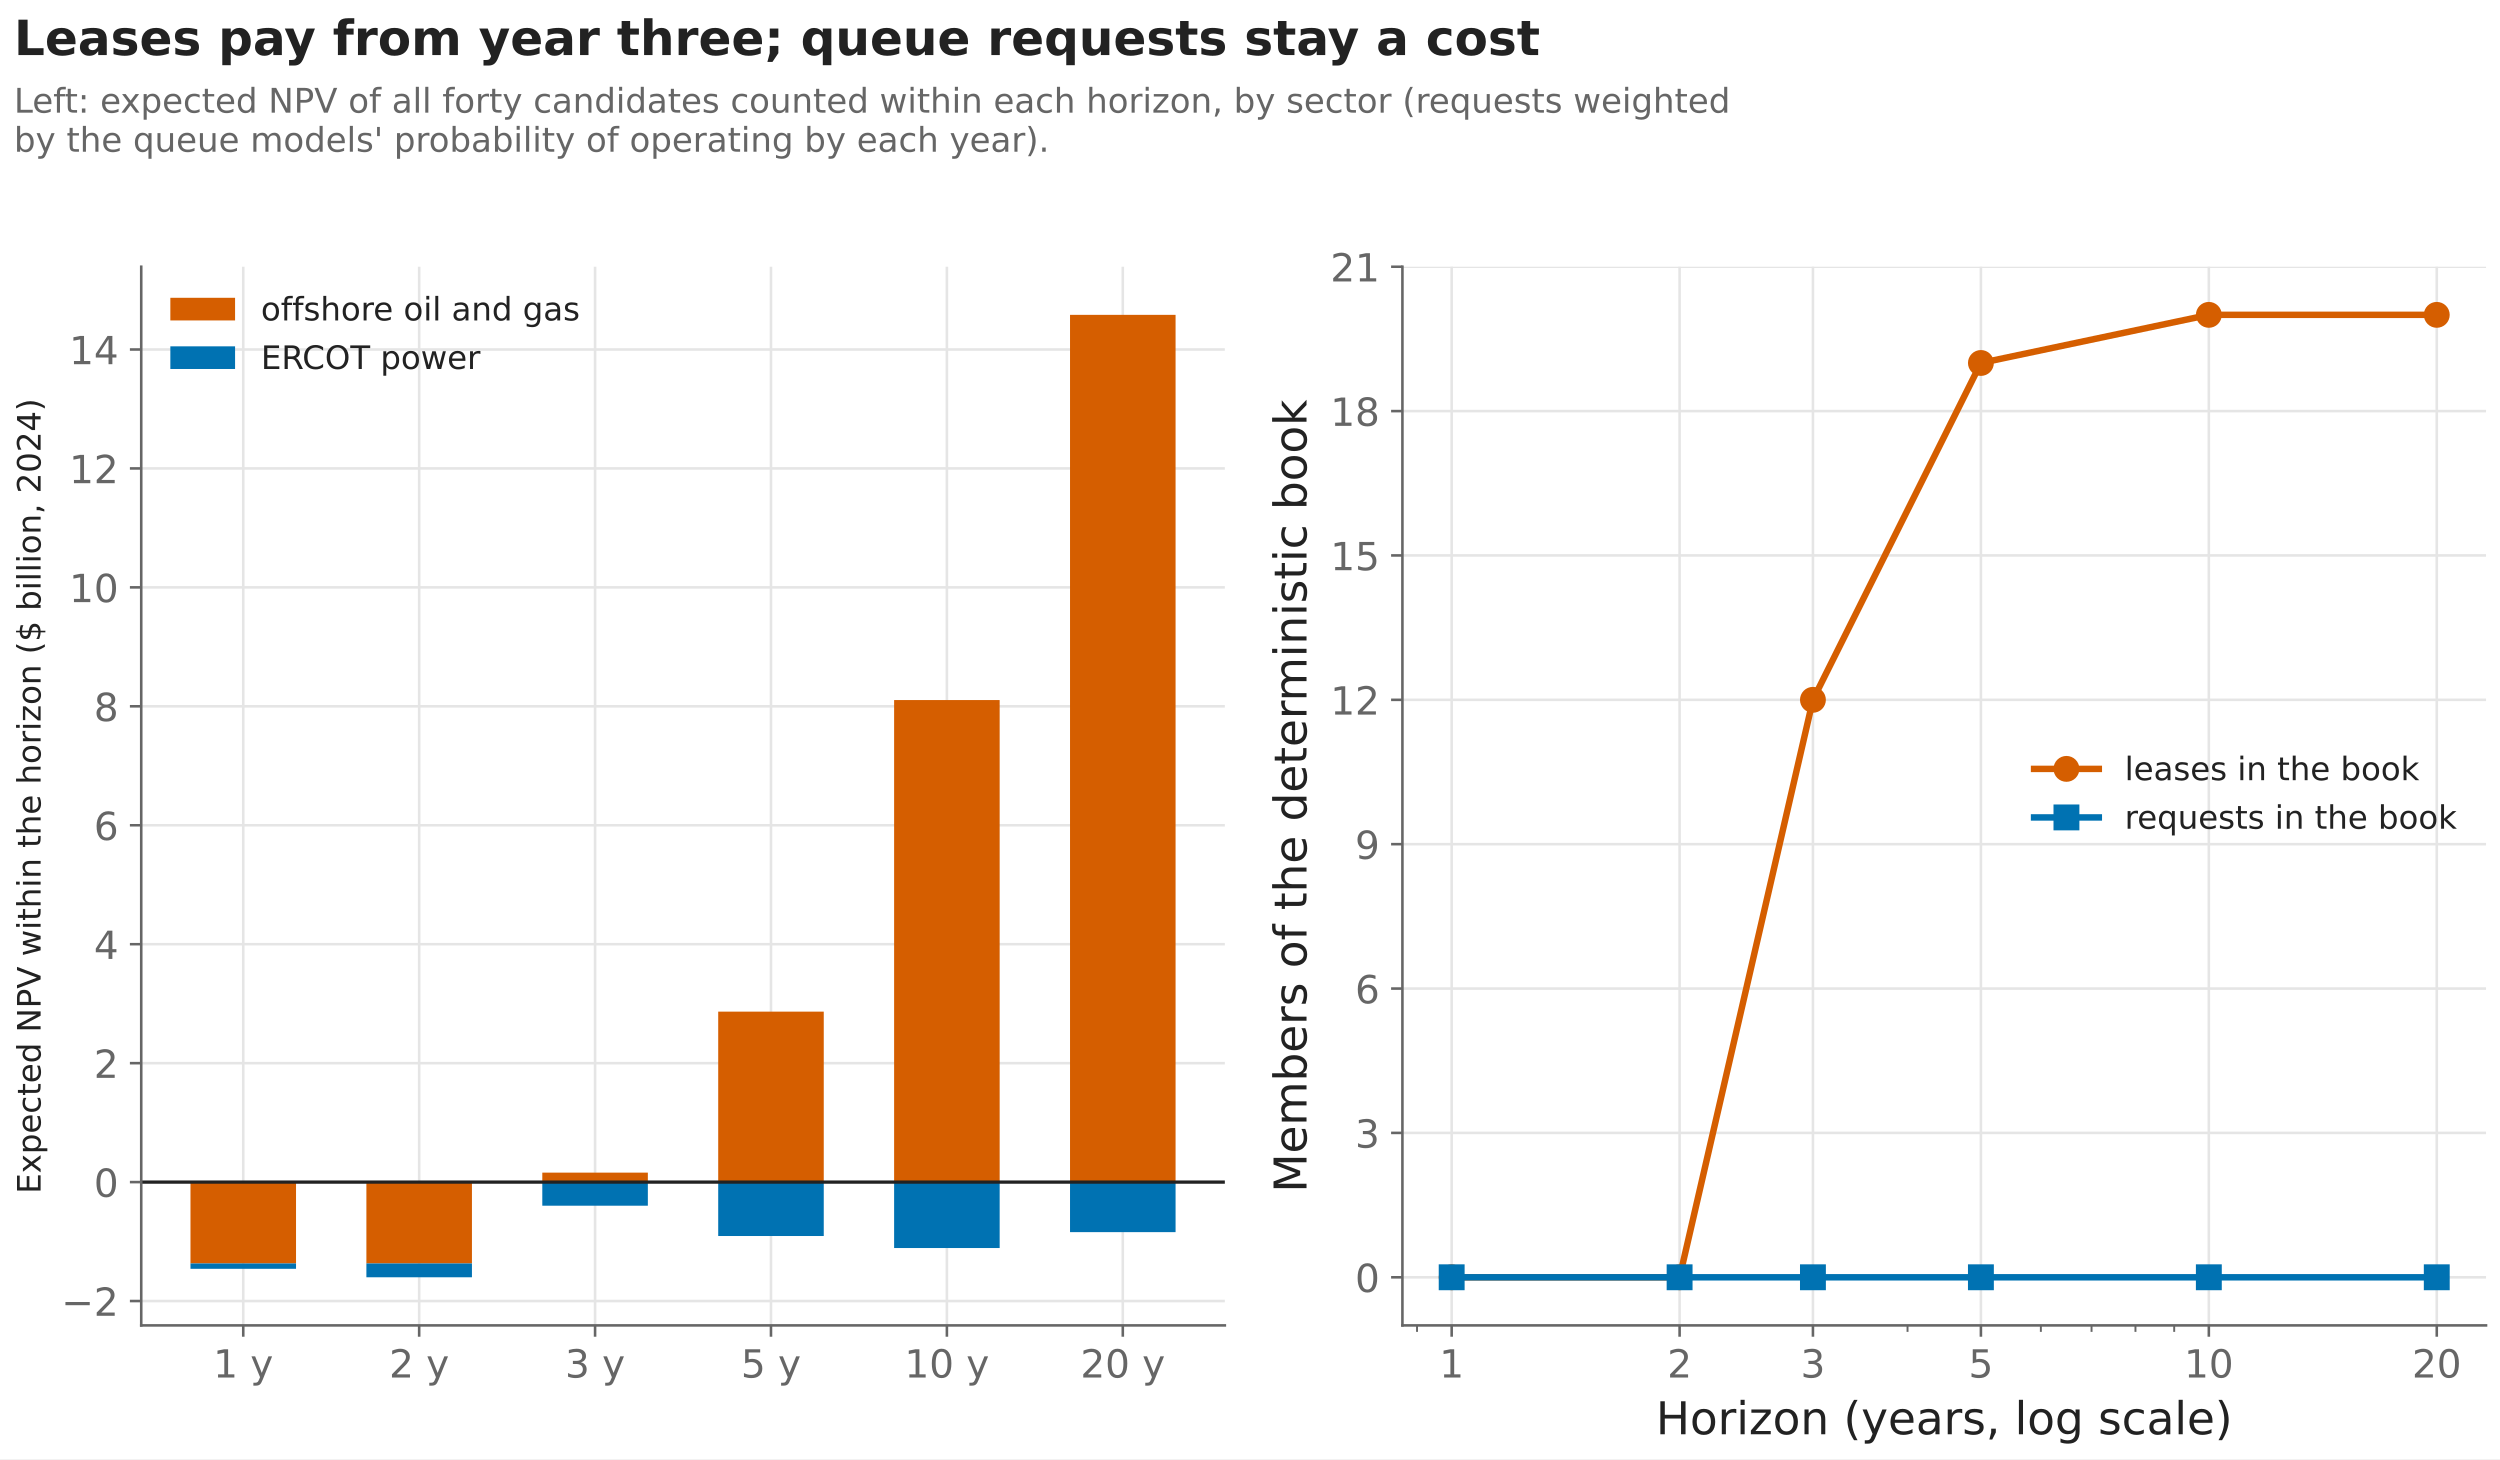
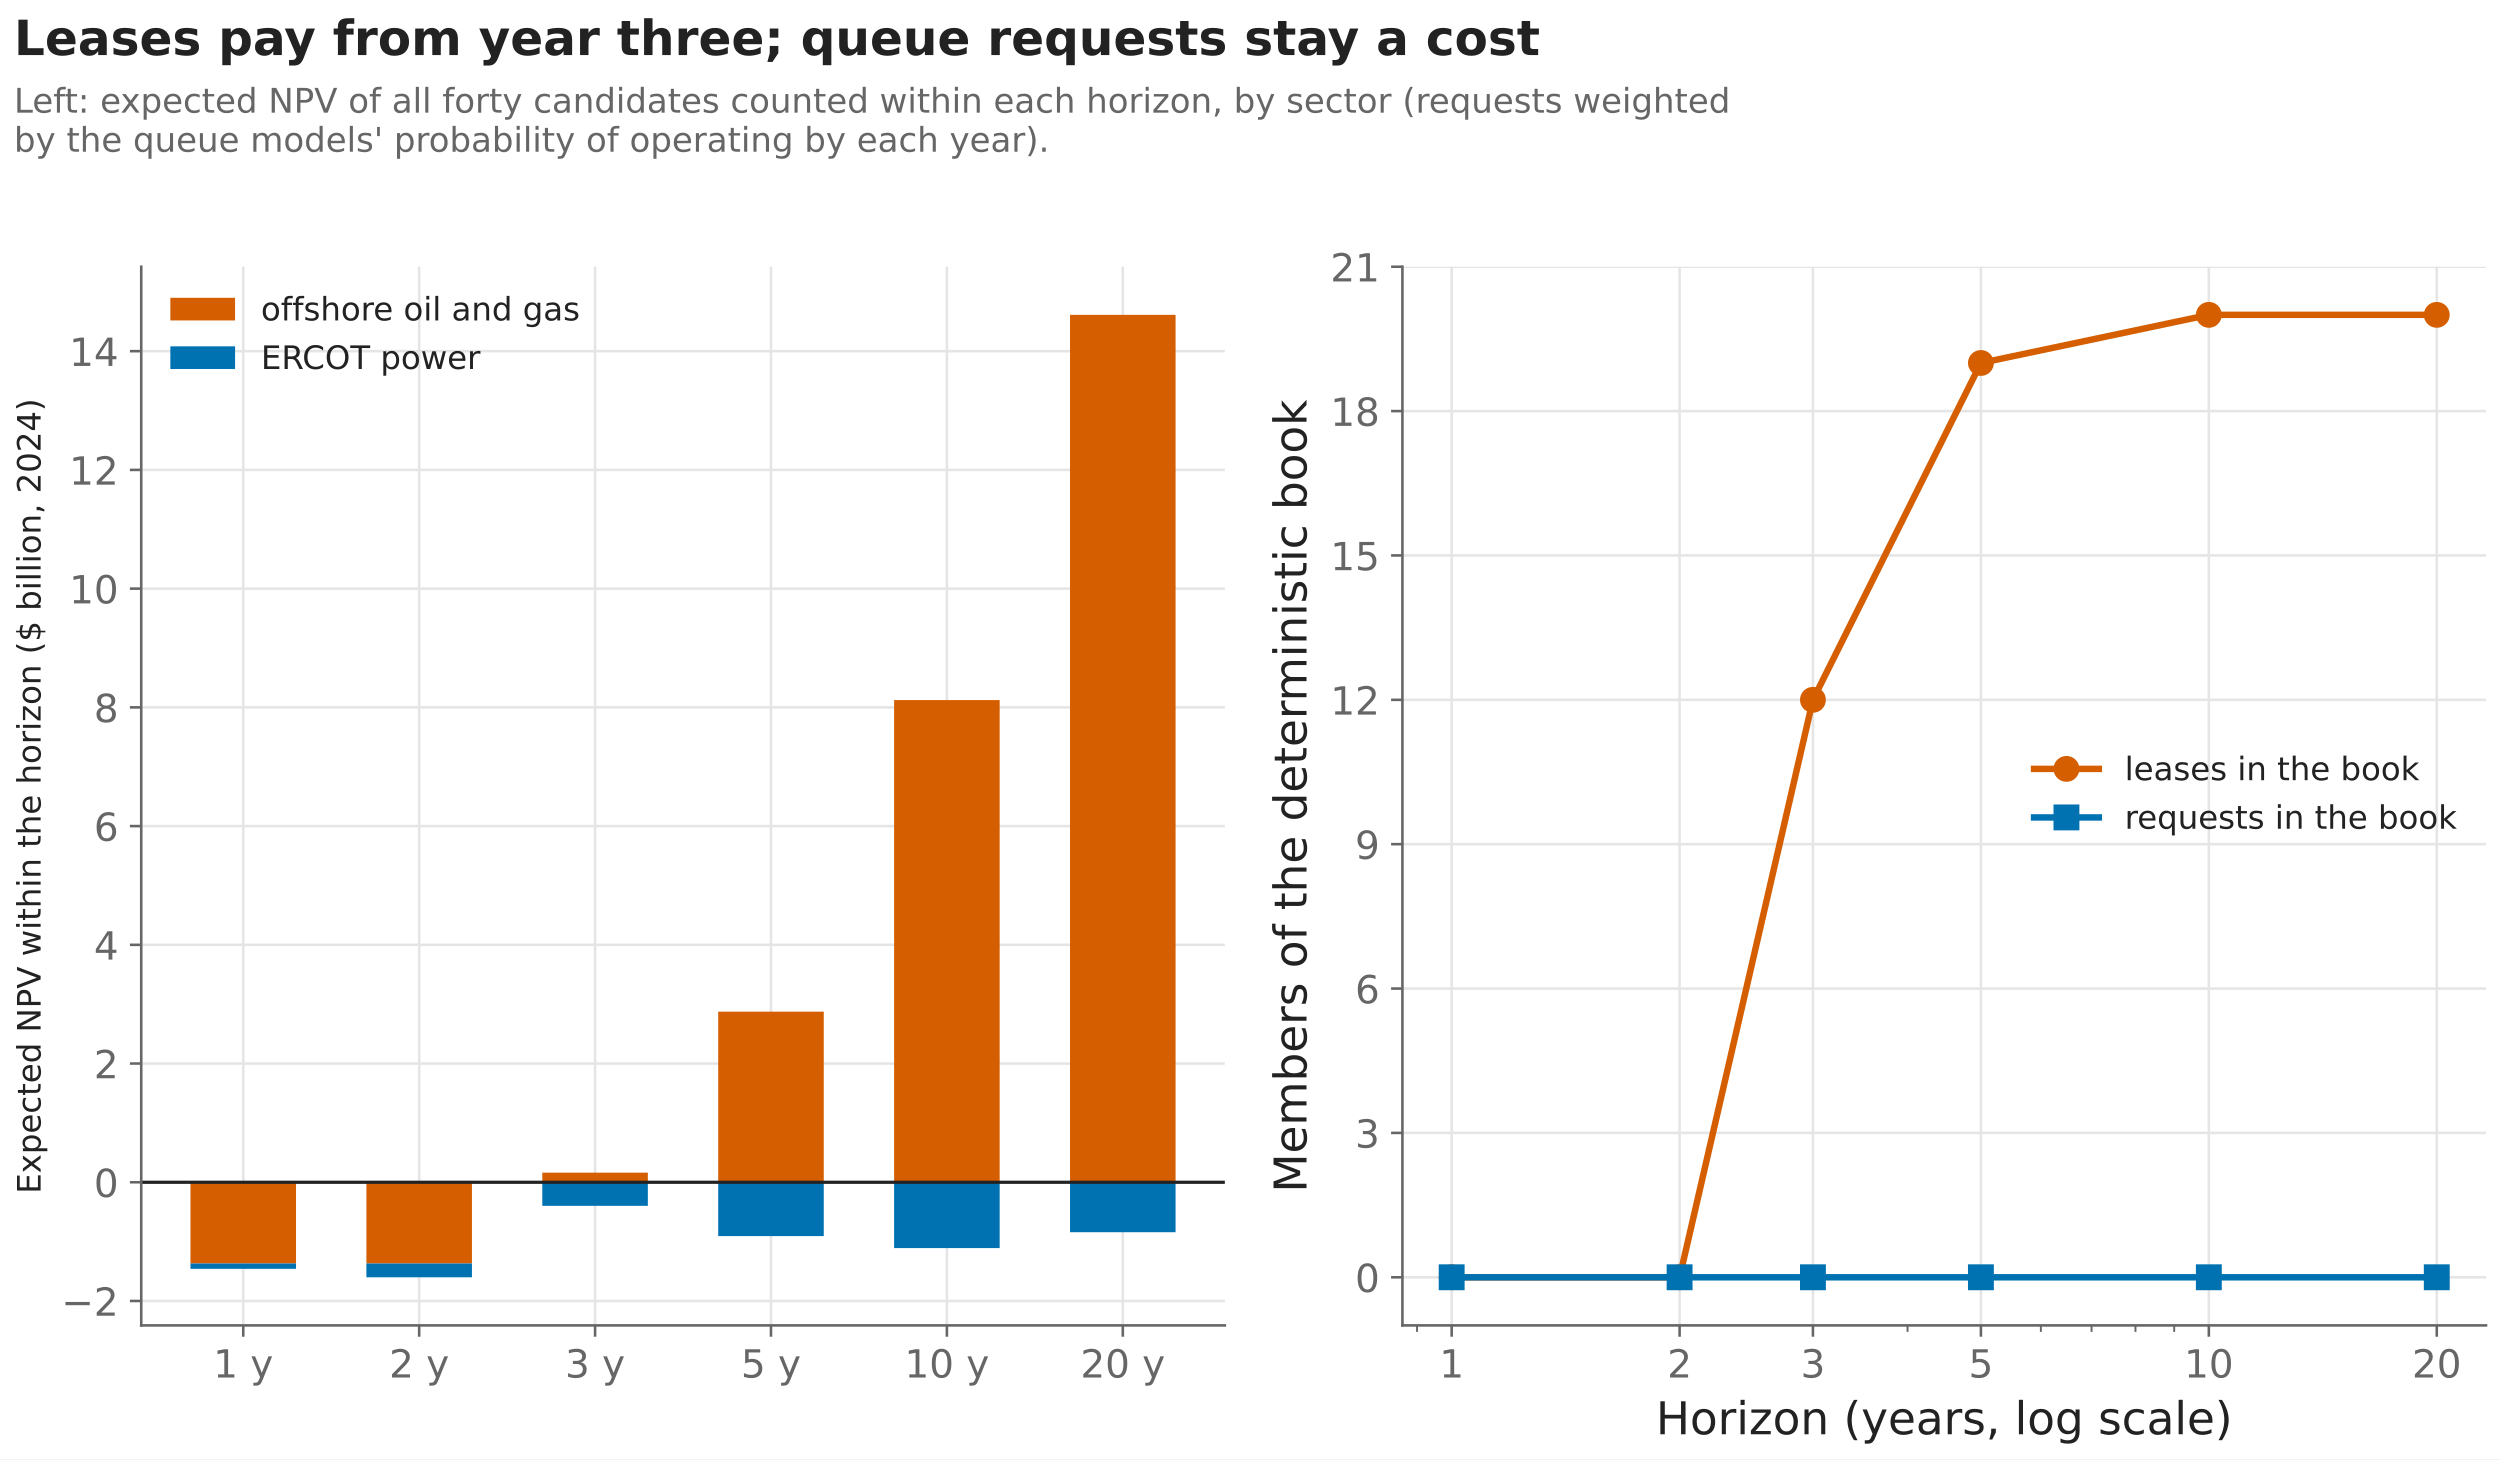
<svg xmlns="http://www.w3.org/2000/svg" xmlns:xlink="http://www.w3.org/1999/xlink" width="772.56pt" height="450.901pt" viewBox="0 0 772.56 450.901" version="1.1">
  <defs>
    <style type="text/css">*{stroke-linejoin: round; stroke-linecap: butt}</style>
  </defs>
  <g id="figure_1">
    <g id="patch_1">
      <path d="M 0 450.901  L 772.56 450.901  L 772.56 0  L 0 0  z " style="fill: #ffffff" />
    </g>
    <g id="axes_1">
      <g id="patch_2">
        <path d="M 43.642 409.58  L 378.501 409.58  L 378.501 82.427  L 43.642 82.427  z " style="fill: #ffffff" />
      </g>
      <g id="matplotlib.axis_1">
        <g id="xtick_1">
          <g id="line2d_1">
            <path d="M 75.171 409.58  L 75.171 82.427  " clip-path="url(#pcf51ca0c4a)" style="fill: none; stroke: #e5e5e5; stroke-width: 0.8; stroke-linecap: square" />
          </g>
          <g id="line2d_2">
            <defs>
              <path id="me00eba5936" d="M 0 0  L 0 3.5  " style="stroke: #666666; stroke-width: 0.8" />
            </defs>
            <g>
              <use xlink:href="#me00eba5936" x="75.171" y="409.58" style="fill: #666666; stroke: #666666; stroke-width: 0.8" />
            </g>
          </g>
          <g id="text_1">
            <text style="font-size: 12px; font-family: 'DejaVu Sans', 'Bitstream Vera Sans', 'Computer Modern Sans Serif', 'Lucida Grande', 'Verdana', 'Geneva', 'Lucid', 'Arial', 'Helvetica', 'Avant Garde', sans-serif; text-anchor: middle; fill: #666666" x="75.171" y="425.697" transform="rotate(-0 75.17126 425.6972)">1 y</text>
          </g>
        </g>
        <g id="xtick_2">
          <g id="line2d_3">
            <path d="M 129.531 409.58  L 129.531 82.427  " clip-path="url(#pcf51ca0c4a)" style="fill: none; stroke: #e5e5e5; stroke-width: 0.8; stroke-linecap: square" />
          </g>
          <g id="line2d_4">
            <g>
              <use xlink:href="#me00eba5936" x="129.531" y="409.58" style="fill: #666666; stroke: #666666; stroke-width: 0.8" />
            </g>
          </g>
          <g id="text_2">
            <text style="font-size: 12px; font-family: 'DejaVu Sans', 'Bitstream Vera Sans', 'Computer Modern Sans Serif', 'Lucida Grande', 'Verdana', 'Geneva', 'Lucid', 'Arial', 'Helvetica', 'Avant Garde', sans-serif; text-anchor: middle; fill: #666666" x="129.531" y="425.697" transform="rotate(-0 129.5315 425.6972)">2 y</text>
          </g>
        </g>
        <g id="xtick_3">
          <g id="line2d_5">
            <path d="M 183.892 409.58  L 183.892 82.427  " clip-path="url(#pcf51ca0c4a)" style="fill: none; stroke: #e5e5e5; stroke-width: 0.8; stroke-linecap: square" />
          </g>
          <g id="line2d_6">
            <g>
              <use xlink:href="#me00eba5936" x="183.892" y="409.58" style="fill: #666666; stroke: #666666; stroke-width: 0.8" />
            </g>
          </g>
          <g id="text_3">
            <text style="font-size: 12px; font-family: 'DejaVu Sans', 'Bitstream Vera Sans', 'Computer Modern Sans Serif', 'Lucida Grande', 'Verdana', 'Geneva', 'Lucid', 'Arial', 'Helvetica', 'Avant Garde', sans-serif; text-anchor: middle; fill: #666666" x="183.892" y="425.697" transform="rotate(-0 183.8917 425.6972)">3 y</text>
          </g>
        </g>
        <g id="xtick_4">
          <g id="line2d_7">
            <path d="M 238.252 409.58  L 238.252 82.427  " clip-path="url(#pcf51ca0c4a)" style="fill: none; stroke: #e5e5e5; stroke-width: 0.8; stroke-linecap: square" />
          </g>
          <g id="line2d_8">
            <g>
              <use xlink:href="#me00eba5936" x="238.252" y="409.58" style="fill: #666666; stroke: #666666; stroke-width: 0.8" />
            </g>
          </g>
          <g id="text_4">
            <text style="font-size: 12px; font-family: 'DejaVu Sans', 'Bitstream Vera Sans', 'Computer Modern Sans Serif', 'Lucida Grande', 'Verdana', 'Geneva', 'Lucid', 'Arial', 'Helvetica', 'Avant Garde', sans-serif; text-anchor: middle; fill: #666666" x="238.252" y="425.697" transform="rotate(-0 238.2519 425.6972)">5 y</text>
          </g>
        </g>
        <g id="xtick_5">
          <g id="line2d_9">
            <path d="M 292.612 409.58  L 292.612 82.427  " clip-path="url(#pcf51ca0c4a)" style="fill: none; stroke: #e5e5e5; stroke-width: 0.8; stroke-linecap: square" />
          </g>
          <g id="line2d_10">
            <g>
              <use xlink:href="#me00eba5936" x="292.612" y="409.58" style="fill: #666666; stroke: #666666; stroke-width: 0.8" />
            </g>
          </g>
          <g id="text_5">
            <text style="font-size: 12px; font-family: 'DejaVu Sans', 'Bitstream Vera Sans', 'Computer Modern Sans Serif', 'Lucida Grande', 'Verdana', 'Geneva', 'Lucid', 'Arial', 'Helvetica', 'Avant Garde', sans-serif; text-anchor: middle; fill: #666666" x="292.612" y="425.697" transform="rotate(-0 292.6121 425.6972)">10 y</text>
          </g>
        </g>
        <g id="xtick_6">
          <g id="line2d_11">
            <path d="M 346.972 409.58  L 346.972 82.427  " clip-path="url(#pcf51ca0c4a)" style="fill: none; stroke: #e5e5e5; stroke-width: 0.8; stroke-linecap: square" />
          </g>
          <g id="line2d_12">
            <g>
              <use xlink:href="#me00eba5936" x="346.972" y="409.58" style="fill: #666666; stroke: #666666; stroke-width: 0.8" />
            </g>
          </g>
          <g id="text_6">
            <text style="font-size: 12px; font-family: 'DejaVu Sans', 'Bitstream Vera Sans', 'Computer Modern Sans Serif', 'Lucida Grande', 'Verdana', 'Geneva', 'Lucid', 'Arial', 'Helvetica', 'Avant Garde', sans-serif; text-anchor: middle; fill: #666666" x="346.972" y="425.697" transform="rotate(-0 346.9723 425.6972)">20 y</text>
          </g>
        </g>
      </g>
      <g id="matplotlib.axis_2">
        <g id="ytick_1">
          <g id="line2d_13">
-             <path d="M 43.642 402.052  L 378.501 402.052  " clip-path="url(#pcf51ca0c4a)" style="fill: none; stroke: #e5e5e5; stroke-width: 0.8; stroke-linecap: square" />
+             <path d="M 43.642 402.038  L 378.501 402.038  " clip-path="url(#pcf51ca0c4a)" style="fill: none; stroke: #e5e5e5; stroke-width: 0.8; stroke-linecap: square" />
          </g>
          <g id="line2d_14">
            <defs>
              <path id="mce5acbc380" d="M 0 0  L -3.5 0  " style="stroke: #666666; stroke-width: 0.8" />
            </defs>
            <g>
-               <use xlink:href="#mce5acbc380" x="43.642" y="402.052" style="fill: #666666; stroke: #666666; stroke-width: 0.8" />
+               <use xlink:href="#mce5acbc380" x="43.642" y="402.038" style="fill: #666666; stroke: #666666; stroke-width: 0.8" />
            </g>
          </g>
          <g id="text_7">
-             <text style="font-size: 12px; font-family: 'DejaVu Sans', 'Bitstream Vera Sans', 'Computer Modern Sans Serif', 'Lucida Grande', 'Verdana', 'Geneva', 'Lucid', 'Arial', 'Helvetica', 'Avant Garde', sans-serif; text-anchor: end; fill: #666666" x="36.642" y="406.61" transform="rotate(-0 36.64234 406.6103)">−2</text>
+             <text style="font-size: 12px; font-family: 'DejaVu Sans', 'Bitstream Vera Sans', 'Computer Modern Sans Serif', 'Lucida Grande', 'Verdana', 'Geneva', 'Lucid', 'Arial', 'Helvetica', 'Avant Garde', sans-serif; text-anchor: end; fill: #666666" x="36.642" y="406.597" transform="rotate(-0 36.64234 406.5969)">−2</text>
          </g>
        </g>
        <g id="ytick_2">
          <g id="line2d_15">
-             <path d="M 43.642 365.295  L 378.501 365.295  " clip-path="url(#pcf51ca0c4a)" style="fill: none; stroke: #e5e5e5; stroke-width: 0.8; stroke-linecap: square" />
+             <path d="M 43.642 365.349  L 378.501 365.349  " clip-path="url(#pcf51ca0c4a)" style="fill: none; stroke: #e5e5e5; stroke-width: 0.8; stroke-linecap: square" />
          </g>
          <g id="line2d_16">
            <g>
-               <use xlink:href="#mce5acbc380" x="43.642" y="365.295" style="fill: #666666; stroke: #666666; stroke-width: 0.8" />
+               <use xlink:href="#mce5acbc380" x="43.642" y="365.349" style="fill: #666666; stroke: #666666; stroke-width: 0.8" />
            </g>
          </g>
          <g id="text_8">
-             <text style="font-size: 12px; font-family: 'DejaVu Sans', 'Bitstream Vera Sans', 'Computer Modern Sans Serif', 'Lucida Grande', 'Verdana', 'Geneva', 'Lucid', 'Arial', 'Helvetica', 'Avant Garde', sans-serif; text-anchor: end; fill: #666666" x="36.642" y="369.854" transform="rotate(-0 36.64234 369.8538)">0</text>
+             <text style="font-size: 12px; font-family: 'DejaVu Sans', 'Bitstream Vera Sans', 'Computer Modern Sans Serif', 'Lucida Grande', 'Verdana', 'Geneva', 'Lucid', 'Arial', 'Helvetica', 'Avant Garde', sans-serif; text-anchor: end; fill: #666666" x="36.642" y="369.907" transform="rotate(-0 36.64234 369.9073)">0</text>
          </g>
        </g>
        <g id="ytick_3">
          <g id="line2d_17">
-             <path d="M 43.642 328.539  L 378.501 328.539  " clip-path="url(#pcf51ca0c4a)" style="fill: none; stroke: #e5e5e5; stroke-width: 0.8; stroke-linecap: square" />
+             <path d="M 43.642 328.659  L 378.501 328.659  " clip-path="url(#pcf51ca0c4a)" style="fill: none; stroke: #e5e5e5; stroke-width: 0.8; stroke-linecap: square" />
          </g>
          <g id="line2d_18">
            <g>
-               <use xlink:href="#mce5acbc380" x="43.642" y="328.539" style="fill: #666666; stroke: #666666; stroke-width: 0.8" />
+               <use xlink:href="#mce5acbc380" x="43.642" y="328.659" style="fill: #666666; stroke: #666666; stroke-width: 0.8" />
            </g>
          </g>
          <g id="text_9">
-             <text style="font-size: 12px; font-family: 'DejaVu Sans', 'Bitstream Vera Sans', 'Computer Modern Sans Serif', 'Lucida Grande', 'Verdana', 'Geneva', 'Lucid', 'Arial', 'Helvetica', 'Avant Garde', sans-serif; text-anchor: end; fill: #666666" x="36.642" y="333.097" transform="rotate(-0 36.64234 333.0973)">2</text>
+             <text style="font-size: 12px; font-family: 'DejaVu Sans', 'Bitstream Vera Sans', 'Computer Modern Sans Serif', 'Lucida Grande', 'Verdana', 'Geneva', 'Lucid', 'Arial', 'Helvetica', 'Avant Garde', sans-serif; text-anchor: end; fill: #666666" x="36.642" y="333.218" transform="rotate(-0 36.64234 333.2177)">2</text>
          </g>
        </g>
        <g id="ytick_4">
          <g id="line2d_19">
-             <path d="M 43.642 291.782  L 378.501 291.782  " clip-path="url(#pcf51ca0c4a)" style="fill: none; stroke: #e5e5e5; stroke-width: 0.8; stroke-linecap: square" />
+             <path d="M 43.642 291.969  L 378.501 291.969  " clip-path="url(#pcf51ca0c4a)" style="fill: none; stroke: #e5e5e5; stroke-width: 0.8; stroke-linecap: square" />
          </g>
          <g id="line2d_20">
            <g>
-               <use xlink:href="#mce5acbc380" x="43.642" y="291.782" style="fill: #666666; stroke: #666666; stroke-width: 0.8" />
+               <use xlink:href="#mce5acbc380" x="43.642" y="291.969" style="fill: #666666; stroke: #666666; stroke-width: 0.8" />
            </g>
          </g>
          <g id="text_10">
-             <text style="font-size: 12px; font-family: 'DejaVu Sans', 'Bitstream Vera Sans', 'Computer Modern Sans Serif', 'Lucida Grande', 'Verdana', 'Geneva', 'Lucid', 'Arial', 'Helvetica', 'Avant Garde', sans-serif; text-anchor: end; fill: #666666" x="36.642" y="296.341" transform="rotate(-0 36.64234 296.3409)">4</text>
+             <text style="font-size: 12px; font-family: 'DejaVu Sans', 'Bitstream Vera Sans', 'Computer Modern Sans Serif', 'Lucida Grande', 'Verdana', 'Geneva', 'Lucid', 'Arial', 'Helvetica', 'Avant Garde', sans-serif; text-anchor: end; fill: #666666" x="36.642" y="296.528" transform="rotate(-0 36.64234 296.528)">4</text>
          </g>
        </g>
        <g id="ytick_5">
          <g id="line2d_21">
-             <path d="M 43.642 255.026  L 378.501 255.026  " clip-path="url(#pcf51ca0c4a)" style="fill: none; stroke: #e5e5e5; stroke-width: 0.8; stroke-linecap: square" />
+             <path d="M 43.642 255.28  L 378.501 255.28  " clip-path="url(#pcf51ca0c4a)" style="fill: none; stroke: #e5e5e5; stroke-width: 0.8; stroke-linecap: square" />
          </g>
          <g id="line2d_22">
            <g>
-               <use xlink:href="#mce5acbc380" x="43.642" y="255.026" style="fill: #666666; stroke: #666666; stroke-width: 0.8" />
+               <use xlink:href="#mce5acbc380" x="43.642" y="255.28" style="fill: #666666; stroke: #666666; stroke-width: 0.8" />
            </g>
          </g>
          <g id="text_11">
-             <text style="font-size: 12px; font-family: 'DejaVu Sans', 'Bitstream Vera Sans', 'Computer Modern Sans Serif', 'Lucida Grande', 'Verdana', 'Geneva', 'Lucid', 'Arial', 'Helvetica', 'Avant Garde', sans-serif; text-anchor: end; fill: #666666" x="36.642" y="259.584" transform="rotate(-0 36.64234 259.5844)">6</text>
+             <text style="font-size: 12px; font-family: 'DejaVu Sans', 'Bitstream Vera Sans', 'Computer Modern Sans Serif', 'Lucida Grande', 'Verdana', 'Geneva', 'Lucid', 'Arial', 'Helvetica', 'Avant Garde', sans-serif; text-anchor: end; fill: #666666" x="36.642" y="259.838" transform="rotate(-0 36.64234 259.8384)">6</text>
          </g>
        </g>
        <g id="ytick_6">
          <g id="line2d_23">
-             <path d="M 43.642 218.269  L 378.501 218.269  " clip-path="url(#pcf51ca0c4a)" style="fill: none; stroke: #e5e5e5; stroke-width: 0.8; stroke-linecap: square" />
+             <path d="M 43.642 218.59  L 378.501 218.59  " clip-path="url(#pcf51ca0c4a)" style="fill: none; stroke: #e5e5e5; stroke-width: 0.8; stroke-linecap: square" />
          </g>
          <g id="line2d_24">
            <g>
-               <use xlink:href="#mce5acbc380" x="43.642" y="218.269" style="fill: #666666; stroke: #666666; stroke-width: 0.8" />
+               <use xlink:href="#mce5acbc380" x="43.642" y="218.59" style="fill: #666666; stroke: #666666; stroke-width: 0.8" />
            </g>
          </g>
          <g id="text_12">
-             <text style="font-size: 12px; font-family: 'DejaVu Sans', 'Bitstream Vera Sans', 'Computer Modern Sans Serif', 'Lucida Grande', 'Verdana', 'Geneva', 'Lucid', 'Arial', 'Helvetica', 'Avant Garde', sans-serif; text-anchor: end; fill: #666666" x="36.642" y="222.828" transform="rotate(-0 36.64234 222.8279)">8</text>
+             <text style="font-size: 12px; font-family: 'DejaVu Sans', 'Bitstream Vera Sans', 'Computer Modern Sans Serif', 'Lucida Grande', 'Verdana', 'Geneva', 'Lucid', 'Arial', 'Helvetica', 'Avant Garde', sans-serif; text-anchor: end; fill: #666666" x="36.642" y="223.149" transform="rotate(-0 36.64234 223.1488)">8</text>
          </g>
        </g>
        <g id="ytick_7">
          <g id="line2d_25">
-             <path d="M 43.642 181.513  L 378.501 181.513  " clip-path="url(#pcf51ca0c4a)" style="fill: none; stroke: #e5e5e5; stroke-width: 0.8; stroke-linecap: square" />
+             <path d="M 43.642 181.901  L 378.501 181.901  " clip-path="url(#pcf51ca0c4a)" style="fill: none; stroke: #e5e5e5; stroke-width: 0.8; stroke-linecap: square" />
          </g>
          <g id="line2d_26">
            <g>
-               <use xlink:href="#mce5acbc380" x="43.642" y="181.513" style="fill: #666666; stroke: #666666; stroke-width: 0.8" />
+               <use xlink:href="#mce5acbc380" x="43.642" y="181.901" style="fill: #666666; stroke: #666666; stroke-width: 0.8" />
            </g>
          </g>
          <g id="text_13">
-             <text style="font-size: 12px; font-family: 'DejaVu Sans', 'Bitstream Vera Sans', 'Computer Modern Sans Serif', 'Lucida Grande', 'Verdana', 'Geneva', 'Lucid', 'Arial', 'Helvetica', 'Avant Garde', sans-serif; text-anchor: end; fill: #666666" x="36.642" y="186.071" transform="rotate(-0 36.64234 186.0714)">10</text>
+             <text style="font-size: 12px; font-family: 'DejaVu Sans', 'Bitstream Vera Sans', 'Computer Modern Sans Serif', 'Lucida Grande', 'Verdana', 'Geneva', 'Lucid', 'Arial', 'Helvetica', 'Avant Garde', sans-serif; text-anchor: end; fill: #666666" x="36.642" y="186.459" transform="rotate(-0 36.64234 186.4592)">10</text>
          </g>
        </g>
        <g id="ytick_8">
          <g id="line2d_27">
-             <path d="M 43.642 144.756  L 378.501 144.756  " clip-path="url(#pcf51ca0c4a)" style="fill: none; stroke: #e5e5e5; stroke-width: 0.8; stroke-linecap: square" />
+             <path d="M 43.642 145.211  L 378.501 145.211  " clip-path="url(#pcf51ca0c4a)" style="fill: none; stroke: #e5e5e5; stroke-width: 0.8; stroke-linecap: square" />
          </g>
          <g id="line2d_28">
            <g>
-               <use xlink:href="#mce5acbc380" x="43.642" y="144.756" style="fill: #666666; stroke: #666666; stroke-width: 0.8" />
+               <use xlink:href="#mce5acbc380" x="43.642" y="145.211" style="fill: #666666; stroke: #666666; stroke-width: 0.8" />
            </g>
          </g>
          <g id="text_14">
-             <text style="font-size: 12px; font-family: 'DejaVu Sans', 'Bitstream Vera Sans', 'Computer Modern Sans Serif', 'Lucida Grande', 'Verdana', 'Geneva', 'Lucid', 'Arial', 'Helvetica', 'Avant Garde', sans-serif; text-anchor: end; fill: #666666" x="36.642" y="149.315" transform="rotate(-0 36.64234 149.315)">12</text>
+             <text style="font-size: 12px; font-family: 'DejaVu Sans', 'Bitstream Vera Sans', 'Computer Modern Sans Serif', 'Lucida Grande', 'Verdana', 'Geneva', 'Lucid', 'Arial', 'Helvetica', 'Avant Garde', sans-serif; text-anchor: end; fill: #666666" x="36.642" y="149.77" transform="rotate(-0 36.64234 149.7695)">12</text>
          </g>
        </g>
        <g id="ytick_9">
          <g id="line2d_29">
-             <path d="M 43.642 108  L 378.501 108  " clip-path="url(#pcf51ca0c4a)" style="fill: none; stroke: #e5e5e5; stroke-width: 0.8; stroke-linecap: square" />
+             <path d="M 43.642 108.521  L 378.501 108.521  " clip-path="url(#pcf51ca0c4a)" style="fill: none; stroke: #e5e5e5; stroke-width: 0.8; stroke-linecap: square" />
          </g>
          <g id="line2d_30">
            <g>
-               <use xlink:href="#mce5acbc380" x="43.642" y="108" style="fill: #666666; stroke: #666666; stroke-width: 0.8" />
+               <use xlink:href="#mce5acbc380" x="43.642" y="108.521" style="fill: #666666; stroke: #666666; stroke-width: 0.8" />
            </g>
          </g>
          <g id="text_15">
-             <text style="font-size: 12px; font-family: 'DejaVu Sans', 'Bitstream Vera Sans', 'Computer Modern Sans Serif', 'Lucida Grande', 'Verdana', 'Geneva', 'Lucid', 'Arial', 'Helvetica', 'Avant Garde', sans-serif; text-anchor: end; fill: #666666" x="36.642" y="112.558" transform="rotate(-0 36.64234 112.5585)">14</text>
+             <text style="font-size: 12px; font-family: 'DejaVu Sans', 'Bitstream Vera Sans', 'Computer Modern Sans Serif', 'Lucida Grande', 'Verdana', 'Geneva', 'Lucid', 'Arial', 'Helvetica', 'Avant Garde', sans-serif; text-anchor: end; fill: #666666" x="36.642" y="113.08" transform="rotate(-0 36.64234 113.0799)">14</text>
          </g>
        </g>
        <g id="text_16">
          <text style="font-size: 10px; font-family: 'DejaVu Sans', 'Bitstream Vera Sans', 'Computer Modern Sans Serif', 'Lucida Grande', 'Verdana', 'Geneva', 'Lucid', 'Arial', 'Helvetica', 'Avant Garde', sans-serif; text-anchor: middle; fill: #222222" x="12.549" y="246.003" transform="rotate(-90 12.54937 246.0033)">Expected NPV within the horizon ($ billion, 2024)</text>
        </g>
      </g>
      <g id="patch_3">
-         <path d="M 58.863 365.295  L 91.479 365.295  L 91.479 390.437  L 58.863 390.437  z " clip-path="url(#pcf51ca0c4a)" style="fill: #d55e00" />
+         <path d="M 58.863 365.349  L 91.479 365.349  L 91.479 390.444  L 58.863 390.444  z " clip-path="url(#pcf51ca0c4a)" style="fill: #d55e00" />
      </g>
      <g id="patch_4">
-         <path d="M 113.223 365.295  L 145.84 365.295  L 145.84 390.437  L 113.223 390.437  z " clip-path="url(#pcf51ca0c4a)" style="fill: #d55e00" />
+         <path d="M 113.223 365.349  L 145.84 365.349  L 145.84 390.444  L 113.223 390.444  z " clip-path="url(#pcf51ca0c4a)" style="fill: #d55e00" />
      </g>
      <g id="patch_5">
-         <path d="M 167.584 365.295  L 200.2 365.295  L 200.2 362.371  L 167.584 362.371  z " clip-path="url(#pcf51ca0c4a)" style="fill: #d55e00" />
+         <path d="M 167.584 365.349  L 200.2 365.349  L 200.2 362.379  L 167.584 362.379  z " clip-path="url(#pcf51ca0c4a)" style="fill: #d55e00" />
      </g>
      <g id="patch_6">
-         <path d="M 221.944 365.295  L 254.56 365.295  L 254.56 312.619  L 221.944 312.619  z " clip-path="url(#pcf51ca0c4a)" style="fill: #d55e00" />
+         <path d="M 221.944 365.349  L 254.56 365.349  L 254.56 312.626  L 221.944 312.626  z " clip-path="url(#pcf51ca0c4a)" style="fill: #d55e00" />
      </g>
      <g id="patch_7">
-         <path d="M 276.304 365.295  L 308.92 365.295  L 308.92 216.334  L 276.304 216.334  z " clip-path="url(#pcf51ca0c4a)" style="fill: #d55e00" />
+         <path d="M 276.304 365.349  L 308.92 365.349  L 308.92 216.338  L 276.304 216.338  z " clip-path="url(#pcf51ca0c4a)" style="fill: #d55e00" />
      </g>
      <g id="patch_8">
-         <path d="M 330.664 365.295  L 363.28 365.295  L 363.28 97.297  L 330.664 97.297  z " clip-path="url(#pcf51ca0c4a)" style="fill: #d55e00" />
+         <path d="M 330.664 365.349  L 363.28 365.349  L 363.28 97.297  L 330.664 97.297  z " clip-path="url(#pcf51ca0c4a)" style="fill: #d55e00" />
      </g>
      <g id="patch_9">
-         <path d="M 58.863 390.437  L 91.479 390.437  L 91.479 392.092  L 58.863 392.092  z " clip-path="url(#pcf51ca0c4a)" style="fill: #0072b2" />
+         <path d="M 58.863 390.444  L 91.479 390.444  L 91.479 392.097  L 58.863 392.097  z " clip-path="url(#pcf51ca0c4a)" style="fill: #0072b2" />
      </g>
      <g id="patch_10">
-         <path d="M 113.223 390.437  L 145.84 390.437  L 145.84 394.709  L 113.223 394.709  z " clip-path="url(#pcf51ca0c4a)" style="fill: #0072b2" />
+         <path d="M 113.223 390.444  L 145.84 390.444  L 145.84 394.709  L 113.223 394.709  z " clip-path="url(#pcf51ca0c4a)" style="fill: #0072b2" />
      </g>
      <g id="patch_11">
-         <path d="M 167.584 365.295  L 200.2 365.295  L 200.2 372.591  L 167.584 372.591  z " clip-path="url(#pcf51ca0c4a)" style="fill: #0072b2" />
+         <path d="M 167.584 365.349  L 200.2 365.349  L 200.2 372.631  L 167.584 372.631  z " clip-path="url(#pcf51ca0c4a)" style="fill: #0072b2" />
      </g>
      <g id="patch_12">
-         <path d="M 221.944 365.295  L 254.56 365.295  L 254.56 381.957  L 221.944 381.957  z " clip-path="url(#pcf51ca0c4a)" style="fill: #0072b2" />
+         <path d="M 221.944 365.349  L 254.56 365.349  L 254.56 381.981  L 221.944 381.981  z " clip-path="url(#pcf51ca0c4a)" style="fill: #0072b2" />
      </g>
      <g id="patch_13">
-         <path d="M 276.304 365.295  L 308.92 365.295  L 308.92 385.672  L 276.304 385.672  z " clip-path="url(#pcf51ca0c4a)" style="fill: #0072b2" />
+         <path d="M 276.304 365.349  L 308.92 365.349  L 308.92 385.689  L 276.304 385.689  z " clip-path="url(#pcf51ca0c4a)" style="fill: #0072b2" />
      </g>
      <g id="patch_14">
-         <path d="M 330.664 365.295  L 363.28 365.295  L 363.28 380.759  L 330.664 380.759  z " clip-path="url(#pcf51ca0c4a)" style="fill: #0072b2" />
+         <path d="M 330.664 365.349  L 363.28 365.349  L 363.28 380.784  L 330.664 380.784  z " clip-path="url(#pcf51ca0c4a)" style="fill: #0072b2" />
      </g>
      <g id="line2d_31">
-         <path d="M 43.642 365.295  L 378.501 365.295  " clip-path="url(#pcf51ca0c4a)" style="fill: none; stroke: #222222; stroke-linecap: square" />
+         <path d="M 43.642 365.349  L 378.501 365.349  " clip-path="url(#pcf51ca0c4a)" style="fill: none; stroke: #222222; stroke-linecap: square" />
      </g>
      <g id="patch_15">
        <path d="M 43.642 409.58  L 43.642 82.427  " style="fill: none; stroke: #666666; stroke-width: 0.8; stroke-linejoin: miter; stroke-linecap: square" />
      </g>
      <g id="patch_16">
        <path d="M 43.642 409.58  L 378.501 409.58  " style="fill: none; stroke: #666666; stroke-width: 0.8; stroke-linejoin: miter; stroke-linecap: square" />
      </g>
      <g id="legend_1">
        <g id="patch_17">
          <path d="M 52.642 99.025  L 72.642 99.025  L 72.642 92.025  L 52.642 92.025  z " style="fill: #d55e00" />
        </g>
        <g id="text_17">
          <text style="font-size: 10px; font-family: 'DejaVu Sans', 'Bitstream Vera Sans', 'Computer Modern Sans Serif', 'Lucida Grande', 'Verdana', 'Geneva', 'Lucid', 'Arial', 'Helvetica', 'Avant Garde', sans-serif; text-anchor: start; fill: #222222" x="80.642" y="99.025" transform="rotate(-0 80.64234 99.02503)">offshore oil and gas</text>
        </g>
        <g id="patch_18">
          <path d="M 52.642 114.026  L 72.642 114.026  L 72.642 107.026  L 52.642 107.026  z " style="fill: #0072b2" />
        </g>
        <g id="text_18">
          <text style="font-size: 10px; font-family: 'DejaVu Sans', 'Bitstream Vera Sans', 'Computer Modern Sans Serif', 'Lucida Grande', 'Verdana', 'Geneva', 'Lucid', 'Arial', 'Helvetica', 'Avant Garde', sans-serif; text-anchor: start; fill: #222222" x="80.642" y="114.026" transform="rotate(-0 80.64234 114.0258)">ERCOT power</text>
        </g>
      </g>
    </g>
    <g id="axes_2">
      <g id="patch_19">
        <path d="M 433.381 409.58  L 768.24 409.58  L 768.24 82.427  L 433.381 82.427  z " style="fill: #ffffff" />
      </g>
      <g id="matplotlib.axis_3">
        <g id="xtick_7">
          <g id="line2d_32">
            <path d="M 448.602 409.58  L 448.602 82.427  " clip-path="url(#pa821f21c57)" style="fill: none; stroke: #e5e5e5; stroke-width: 0.8; stroke-linecap: square" />
          </g>
          <g id="line2d_33">
            <g>
              <use xlink:href="#me00eba5936" x="448.602" y="409.58" style="fill: #666666; stroke: #666666; stroke-width: 0.8" />
            </g>
          </g>
          <g id="text_19">
            <text style="font-size: 12px; font-family: 'DejaVu Sans', 'Bitstream Vera Sans', 'Computer Modern Sans Serif', 'Lucida Grande', 'Verdana', 'Geneva', 'Lucid', 'Arial', 'Helvetica', 'Avant Garde', sans-serif; text-anchor: middle; fill: #666666" x="448.602" y="425.697" transform="rotate(-0 448.602 425.6972)">1</text>
          </g>
        </g>
        <g id="xtick_8">
          <g id="line2d_34">
            <path d="M 519.038 409.58  L 519.038 82.427  " clip-path="url(#pa821f21c57)" style="fill: none; stroke: #e5e5e5; stroke-width: 0.8; stroke-linecap: square" />
          </g>
          <g id="line2d_35">
            <g>
              <use xlink:href="#me00eba5936" x="519.038" y="409.58" style="fill: #666666; stroke: #666666; stroke-width: 0.8" />
            </g>
          </g>
          <g id="text_20">
            <text style="font-size: 12px; font-family: 'DejaVu Sans', 'Bitstream Vera Sans', 'Computer Modern Sans Serif', 'Lucida Grande', 'Verdana', 'Geneva', 'Lucid', 'Arial', 'Helvetica', 'Avant Garde', sans-serif; text-anchor: middle; fill: #666666" x="519.038" y="425.697" transform="rotate(-0 519.0375 425.6972)">2</text>
          </g>
        </g>
        <g id="xtick_9">
          <g id="line2d_36">
            <path d="M 560.24 409.58  L 560.24 82.427  " clip-path="url(#pa821f21c57)" style="fill: none; stroke: #e5e5e5; stroke-width: 0.8; stroke-linecap: square" />
          </g>
          <g id="line2d_37">
            <g>
              <use xlink:href="#me00eba5936" x="560.24" y="409.58" style="fill: #666666; stroke: #666666; stroke-width: 0.8" />
            </g>
          </g>
          <g id="text_21">
            <text style="font-size: 12px; font-family: 'DejaVu Sans', 'Bitstream Vera Sans', 'Computer Modern Sans Serif', 'Lucida Grande', 'Verdana', 'Geneva', 'Lucid', 'Arial', 'Helvetica', 'Avant Garde', sans-serif; text-anchor: middle; fill: #666666" x="560.24" y="425.697" transform="rotate(-0 560.2396 425.6972)">3</text>
          </g>
        </g>
        <g id="xtick_10">
          <g id="line2d_38">
            <path d="M 612.148 409.58  L 612.148 82.427  " clip-path="url(#pa821f21c57)" style="fill: none; stroke: #e5e5e5; stroke-width: 0.8; stroke-linecap: square" />
          </g>
          <g id="line2d_39">
            <g>
              <use xlink:href="#me00eba5936" x="612.148" y="409.58" style="fill: #666666; stroke: #666666; stroke-width: 0.8" />
            </g>
          </g>
          <g id="text_22">
            <text style="font-size: 12px; font-family: 'DejaVu Sans', 'Bitstream Vera Sans', 'Computer Modern Sans Serif', 'Lucida Grande', 'Verdana', 'Geneva', 'Lucid', 'Arial', 'Helvetica', 'Avant Garde', sans-serif; text-anchor: middle; fill: #666666" x="612.148" y="425.697" transform="rotate(-0 612.1482 425.6972)">5</text>
          </g>
        </g>
        <g id="xtick_11">
          <g id="line2d_40">
            <path d="M 682.584 409.58  L 682.584 82.427  " clip-path="url(#pa821f21c57)" style="fill: none; stroke: #e5e5e5; stroke-width: 0.8; stroke-linecap: square" />
          </g>
          <g id="line2d_41">
            <g>
              <use xlink:href="#me00eba5936" x="682.584" y="409.58" style="fill: #666666; stroke: #666666; stroke-width: 0.8" />
            </g>
          </g>
          <g id="text_23">
            <text style="font-size: 12px; font-family: 'DejaVu Sans', 'Bitstream Vera Sans', 'Computer Modern Sans Serif', 'Lucida Grande', 'Verdana', 'Geneva', 'Lucid', 'Arial', 'Helvetica', 'Avant Garde', sans-serif; text-anchor: middle; fill: #666666" x="682.584" y="425.697" transform="rotate(-0 682.5837 425.6972)">10</text>
          </g>
        </g>
        <g id="xtick_12">
          <g id="line2d_42">
            <path d="M 753.019 409.58  L 753.019 82.427  " clip-path="url(#pa821f21c57)" style="fill: none; stroke: #e5e5e5; stroke-width: 0.8; stroke-linecap: square" />
          </g>
          <g id="line2d_43">
            <g>
              <use xlink:href="#me00eba5936" x="753.019" y="409.58" style="fill: #666666; stroke: #666666; stroke-width: 0.8" />
            </g>
          </g>
          <g id="text_24">
            <text style="font-size: 12px; font-family: 'DejaVu Sans', 'Bitstream Vera Sans', 'Computer Modern Sans Serif', 'Lucida Grande', 'Verdana', 'Geneva', 'Lucid', 'Arial', 'Helvetica', 'Avant Garde', sans-serif; text-anchor: middle; fill: #666666" x="753.019" y="425.697" transform="rotate(-0 753.0191 425.6972)">20</text>
          </g>
        </g>
        <g id="xtick_13">
          <g id="line2d_44">
            <defs>
              <path id="m468558917e" d="M 0 0  L 0 2  " style="stroke: #666666; stroke-width: 0.6" />
            </defs>
            <g>
              <use xlink:href="#m468558917e" x="437.896" y="409.58" style="fill: #666666; stroke: #666666; stroke-width: 0.6" />
            </g>
          </g>
        </g>
        <g id="xtick_14">
          <g id="line2d_45">
            <g>
              <use xlink:href="#m468558917e" x="589.473" y="409.58" style="fill: #666666; stroke: #666666; stroke-width: 0.6" />
            </g>
          </g>
        </g>
        <g id="xtick_15">
          <g id="line2d_46">
            <g>
              <use xlink:href="#m468558917e" x="630.675" y="409.58" style="fill: #666666; stroke: #666666; stroke-width: 0.6" />
            </g>
          </g>
        </g>
        <g id="xtick_16">
          <g id="line2d_47">
            <g>
              <use xlink:href="#m468558917e" x="646.339" y="409.58" style="fill: #666666; stroke: #666666; stroke-width: 0.6" />
            </g>
          </g>
        </g>
        <g id="xtick_17">
          <g id="line2d_48">
            <g>
              <use xlink:href="#m468558917e" x="659.908" y="409.58" style="fill: #666666; stroke: #666666; stroke-width: 0.6" />
            </g>
          </g>
        </g>
        <g id="xtick_18">
          <g id="line2d_49">
            <g>
              <use xlink:href="#m468558917e" x="671.877" y="409.58" style="fill: #666666; stroke: #666666; stroke-width: 0.6" />
            </g>
          </g>
        </g>
        <g id="text_25">
          <text style="font-size: 14px; font-family: 'DejaVu Sans', 'Bitstream Vera Sans', 'Computer Modern Sans Serif', 'Lucida Grande', 'Verdana', 'Geneva', 'Lucid', 'Arial', 'Helvetica', 'Avant Garde', sans-serif; text-anchor: middle; fill: #222222" x="600.811" y="443.218" transform="rotate(-0 600.8106 443.2178)">Horizon (years, log scale)</text>
        </g>
      </g>
      <g id="matplotlib.axis_4">
        <g id="ytick_10">
          <g id="line2d_50">
            <path d="M 433.381 394.709  L 768.24 394.709  " clip-path="url(#pa821f21c57)" style="fill: none; stroke: #e5e5e5; stroke-width: 0.8; stroke-linecap: square" />
          </g>
          <g id="line2d_51">
            <g>
              <use xlink:href="#mce5acbc380" x="433.381" y="394.709" style="fill: #666666; stroke: #666666; stroke-width: 0.8" />
            </g>
          </g>
          <g id="text_26">
            <text style="font-size: 12px; font-family: 'DejaVu Sans', 'Bitstream Vera Sans', 'Computer Modern Sans Serif', 'Lucida Grande', 'Verdana', 'Geneva', 'Lucid', 'Arial', 'Helvetica', 'Avant Garde', sans-serif; text-anchor: end; fill: #666666" x="426.381" y="399.268" transform="rotate(-0 426.3812 399.268)">0</text>
          </g>
        </g>
        <g id="ytick_11">
          <g id="line2d_52">
            <path d="M 433.381 350.098  L 768.24 350.098  " clip-path="url(#pa821f21c57)" style="fill: none; stroke: #e5e5e5; stroke-width: 0.8; stroke-linecap: square" />
          </g>
          <g id="line2d_53">
            <g>
              <use xlink:href="#mce5acbc380" x="433.381" y="350.098" style="fill: #666666; stroke: #666666; stroke-width: 0.8" />
            </g>
          </g>
          <g id="text_27">
            <text style="font-size: 12px; font-family: 'DejaVu Sans', 'Bitstream Vera Sans', 'Computer Modern Sans Serif', 'Lucida Grande', 'Verdana', 'Geneva', 'Lucid', 'Arial', 'Helvetica', 'Avant Garde', sans-serif; text-anchor: end; fill: #666666" x="426.381" y="354.656" transform="rotate(-0 426.3812 354.6562)">3</text>
          </g>
        </g>
        <g id="ytick_12">
          <g id="line2d_54">
            <path d="M 433.381 305.486  L 768.24 305.486  " clip-path="url(#pa821f21c57)" style="fill: none; stroke: #e5e5e5; stroke-width: 0.8; stroke-linecap: square" />
          </g>
          <g id="line2d_55">
            <g>
              <use xlink:href="#mce5acbc380" x="433.381" y="305.486" style="fill: #666666; stroke: #666666; stroke-width: 0.8" />
            </g>
          </g>
          <g id="text_28">
            <text style="font-size: 12px; font-family: 'DejaVu Sans', 'Bitstream Vera Sans', 'Computer Modern Sans Serif', 'Lucida Grande', 'Verdana', 'Geneva', 'Lucid', 'Arial', 'Helvetica', 'Avant Garde', sans-serif; text-anchor: end; fill: #666666" x="426.381" y="310.044" transform="rotate(-0 426.3812 310.0443)">6</text>
          </g>
        </g>
        <g id="ytick_13">
          <g id="line2d_56">
            <path d="M 433.381 260.874  L 768.24 260.874  " clip-path="url(#pa821f21c57)" style="fill: none; stroke: #e5e5e5; stroke-width: 0.8; stroke-linecap: square" />
          </g>
          <g id="line2d_57">
            <g>
              <use xlink:href="#mce5acbc380" x="433.381" y="260.874" style="fill: #666666; stroke: #666666; stroke-width: 0.8" />
            </g>
          </g>
          <g id="text_29">
            <text style="font-size: 12px; font-family: 'DejaVu Sans', 'Bitstream Vera Sans', 'Computer Modern Sans Serif', 'Lucida Grande', 'Verdana', 'Geneva', 'Lucid', 'Arial', 'Helvetica', 'Avant Garde', sans-serif; text-anchor: end; fill: #666666" x="426.381" y="265.433" transform="rotate(-0 426.3812 265.4325)">9</text>
          </g>
        </g>
        <g id="ytick_14">
          <g id="line2d_58">
            <path d="M 433.381 216.262  L 768.24 216.262  " clip-path="url(#pa821f21c57)" style="fill: none; stroke: #e5e5e5; stroke-width: 0.8; stroke-linecap: square" />
          </g>
          <g id="line2d_59">
            <g>
              <use xlink:href="#mce5acbc380" x="433.381" y="216.262" style="fill: #666666; stroke: #666666; stroke-width: 0.8" />
            </g>
          </g>
          <g id="text_30">
            <text style="font-size: 12px; font-family: 'DejaVu Sans', 'Bitstream Vera Sans', 'Computer Modern Sans Serif', 'Lucida Grande', 'Verdana', 'Geneva', 'Lucid', 'Arial', 'Helvetica', 'Avant Garde', sans-serif; text-anchor: end; fill: #666666" x="426.381" y="220.821" transform="rotate(-0 426.3812 220.8207)">12</text>
          </g>
        </g>
        <g id="ytick_15">
          <g id="line2d_60">
            <path d="M 433.381 171.65  L 768.24 171.65  " clip-path="url(#pa821f21c57)" style="fill: none; stroke: #e5e5e5; stroke-width: 0.8; stroke-linecap: square" />
          </g>
          <g id="line2d_61">
            <g>
              <use xlink:href="#mce5acbc380" x="433.381" y="171.65" style="fill: #666666; stroke: #666666; stroke-width: 0.8" />
            </g>
          </g>
          <g id="text_31">
            <text style="font-size: 12px; font-family: 'DejaVu Sans', 'Bitstream Vera Sans', 'Computer Modern Sans Serif', 'Lucida Grande', 'Verdana', 'Geneva', 'Lucid', 'Arial', 'Helvetica', 'Avant Garde', sans-serif; text-anchor: end; fill: #666666" x="426.381" y="176.209" transform="rotate(-0 426.3812 176.2088)">15</text>
          </g>
        </g>
        <g id="ytick_16">
          <g id="line2d_62">
            <path d="M 433.381 127.038  L 768.24 127.038  " clip-path="url(#pa821f21c57)" style="fill: none; stroke: #e5e5e5; stroke-width: 0.8; stroke-linecap: square" />
          </g>
          <g id="line2d_63">
            <g>
              <use xlink:href="#mce5acbc380" x="433.381" y="127.038" style="fill: #666666; stroke: #666666; stroke-width: 0.8" />
            </g>
          </g>
          <g id="text_32">
            <text style="font-size: 12px; font-family: 'DejaVu Sans', 'Bitstream Vera Sans', 'Computer Modern Sans Serif', 'Lucida Grande', 'Verdana', 'Geneva', 'Lucid', 'Arial', 'Helvetica', 'Avant Garde', sans-serif; text-anchor: end; fill: #666666" x="426.381" y="131.597" transform="rotate(-0 426.3812 131.597)">18</text>
          </g>
        </g>
        <g id="ytick_17">
          <g id="line2d_64">
            <path d="M 433.381 82.427  L 768.24 82.427  " clip-path="url(#pa821f21c57)" style="fill: none; stroke: #e5e5e5; stroke-width: 0.8; stroke-linecap: square" />
          </g>
          <g id="line2d_65">
            <g>
              <use xlink:href="#mce5acbc380" x="433.381" y="82.427" style="fill: #666666; stroke: #666666; stroke-width: 0.8" />
            </g>
          </g>
          <g id="text_33">
            <text style="font-size: 12px; font-family: 'DejaVu Sans', 'Bitstream Vera Sans', 'Computer Modern Sans Serif', 'Lucida Grande', 'Verdana', 'Geneva', 'Lucid', 'Arial', 'Helvetica', 'Avant Garde', sans-serif; text-anchor: end; fill: #666666" x="426.381" y="86.985" transform="rotate(-0 426.3812 86.98519)">21</text>
          </g>
        </g>
        <g id="text_34">
          <text style="font-size: 14px; font-family: 'DejaVu Sans', 'Bitstream Vera Sans', 'Computer Modern Sans Serif', 'Lucida Grande', 'Verdana', 'Geneva', 'Lucid', 'Arial', 'Helvetica', 'Avant Garde', sans-serif; text-anchor: middle; fill: #222222" x="403.748" y="246.003" transform="rotate(-90 403.7479 246.0033)">Members of the deterministic book</text>
        </g>
      </g>
      <g id="line2d_66">
        <path d="M 448.602 394.709  L 519.038 394.709  L 560.24 216.262  L 612.148 112.168  L 682.584 97.297  L 753.019 97.297  " clip-path="url(#pa821f21c57)" style="fill: none; stroke: #d55e00; stroke-width: 2; stroke-linecap: square" />
        <defs>
          <path id="m7c96b2b781" d="M 0 3.5  C 0.928 3.5 1.819 3.131 2.475 2.475  C 3.131 1.819 3.5 0.928 3.5 0  C 3.5 -0.928 3.131 -1.819 2.475 -2.475  C 1.819 -3.131 0.928 -3.5 0 -3.5  C -0.928 -3.5 -1.819 -3.131 -2.475 -2.475  C -3.131 -1.819 -3.5 -0.928 -3.5 0  C -3.5 0.928 -3.131 1.819 -2.475 2.475  C -1.819 3.131 -0.928 3.5 0 3.5  z " style="stroke: #d55e00" />
        </defs>
        <g clip-path="url(#pa821f21c57)">
          <use xlink:href="#m7c96b2b781" x="448.602" y="394.709" style="fill: #d55e00; stroke: #d55e00" />
          <use xlink:href="#m7c96b2b781" x="519.038" y="394.709" style="fill: #d55e00; stroke: #d55e00" />
          <use xlink:href="#m7c96b2b781" x="560.24" y="216.262" style="fill: #d55e00; stroke: #d55e00" />
          <use xlink:href="#m7c96b2b781" x="612.148" y="112.168" style="fill: #d55e00; stroke: #d55e00" />
          <use xlink:href="#m7c96b2b781" x="682.584" y="97.297" style="fill: #d55e00; stroke: #d55e00" />
          <use xlink:href="#m7c96b2b781" x="753.019" y="97.297" style="fill: #d55e00; stroke: #d55e00" />
        </g>
      </g>
      <g id="line2d_67">
        <path d="M 448.602 394.709  L 519.038 394.709  L 560.24 394.709  L 612.148 394.709  L 682.584 394.709  L 753.019 394.709  " clip-path="url(#pa821f21c57)" style="fill: none; stroke: #0072b2; stroke-width: 2; stroke-linecap: square" />
        <defs>
          <path id="md37eb64715" d="M -3.5 3.5  L 3.5 3.5  L 3.5 -3.5  L -3.5 -3.5  z " style="stroke: #0072b2; stroke-linejoin: miter" />
        </defs>
        <g clip-path="url(#pa821f21c57)">
          <use xlink:href="#md37eb64715" x="448.602" y="394.709" style="fill: #0072b2; stroke: #0072b2; stroke-linejoin: miter" />
          <use xlink:href="#md37eb64715" x="519.038" y="394.709" style="fill: #0072b2; stroke: #0072b2; stroke-linejoin: miter" />
          <use xlink:href="#md37eb64715" x="560.24" y="394.709" style="fill: #0072b2; stroke: #0072b2; stroke-linejoin: miter" />
          <use xlink:href="#md37eb64715" x="612.148" y="394.709" style="fill: #0072b2; stroke: #0072b2; stroke-linejoin: miter" />
          <use xlink:href="#md37eb64715" x="682.584" y="394.709" style="fill: #0072b2; stroke: #0072b2; stroke-linejoin: miter" />
          <use xlink:href="#md37eb64715" x="753.019" y="394.709" style="fill: #0072b2; stroke: #0072b2; stroke-linejoin: miter" />
        </g>
      </g>
      <g id="patch_20">
        <path d="M 433.381 409.58  L 433.381 82.427  " style="fill: none; stroke: #666666; stroke-width: 0.8; stroke-linejoin: miter; stroke-linecap: square" />
      </g>
      <g id="patch_21">
        <path d="M 433.381 409.58  L 768.24 409.58  " style="fill: none; stroke: #666666; stroke-width: 0.8; stroke-linejoin: miter; stroke-linecap: square" />
      </g>
      <g id="legend_2">
        <g id="line2d_68">
          <path d="M 628.581 237.601  L 638.581 237.601  L 648.581 237.601  " style="fill: none; stroke: #d55e00; stroke-width: 2; stroke-linecap: square" />
          <g>
            <use xlink:href="#m7c96b2b781" x="638.581" y="237.601" style="fill: #d55e00; stroke: #d55e00" />
          </g>
        </g>
        <g id="text_35">
          <text style="font-size: 10px; font-family: 'DejaVu Sans', 'Bitstream Vera Sans', 'Computer Modern Sans Serif', 'Lucida Grande', 'Verdana', 'Geneva', 'Lucid', 'Arial', 'Helvetica', 'Avant Garde', sans-serif; text-anchor: start; fill: #222222" x="656.581" y="241.101" transform="rotate(-0 656.5806 241.101)">leases in the book</text>
        </g>
        <g id="line2d_69">
          <path d="M 628.581 252.602  L 638.581 252.602  L 648.581 252.602  " style="fill: none; stroke: #0072b2; stroke-width: 2; stroke-linecap: square" />
          <g>
            <use xlink:href="#md37eb64715" x="638.581" y="252.602" style="fill: #0072b2; stroke: #0072b2; stroke-linejoin: miter" />
          </g>
        </g>
        <g id="text_36">
          <text style="font-size: 10px; font-family: 'DejaVu Sans', 'Bitstream Vera Sans', 'Computer Modern Sans Serif', 'Lucida Grande', 'Verdana', 'Geneva', 'Lucid', 'Arial', 'Helvetica', 'Avant Garde', sans-serif; text-anchor: start; fill: #222222" x="656.581" y="256.102" transform="rotate(-0 656.5806 256.1017)">requests in the book</text>
        </g>
      </g>
    </g>
    <g id="text_37">
      <text style="font-weight: 700; font-size: 15px; font-family: 'DejaVu Sans', 'Bitstream Vera Sans', 'Computer Modern Sans Serif', 'Lucida Grande', 'Verdana', 'Geneva', 'Lucid', 'Arial', 'Helvetica', 'Avant Garde', sans-serif; text-anchor: start; fill: #222222" x="4.32" y="17.025" transform="rotate(-0 4.32 17.02547)">Leases pay from year three; queue requests stay a cost</text>
    </g>
    <g id="text_38">
      <text style="font-size: 10.5px; font-family: 'DejaVu Sans', 'Bitstream Vera Sans', 'Computer Modern Sans Serif', 'Lucida Grande', 'Verdana', 'Geneva', 'Lucid', 'Arial', 'Helvetica', 'Avant Garde', sans-serif; fill: #666666" transform="translate(4.32 34.81284)">Left: expected NPV of all forty candidates counted within each horizon, by sector (requests weighted</text>
      <text style="font-size: 10.5px; font-family: 'DejaVu Sans', 'Bitstream Vera Sans', 'Computer Modern Sans Serif', 'Lucida Grande', 'Verdana', 'Geneva', 'Lucid', 'Arial', 'Helvetica', 'Avant Garde', sans-serif; fill: #666666" transform="translate(4.32 46.88784)">by the queue models' probability of operating by each year).</text>
    </g>
  </g>
  <defs>
    <clipPath id="pcf51ca0c4a">
      <rect x="43.642" y="82.427" width="334.859" height="327.153" />
    </clipPath>
    <clipPath id="pa821f21c57">
      <rect x="433.381" y="82.427" width="334.859" height="327.153" />
    </clipPath>
  </defs>
</svg>
